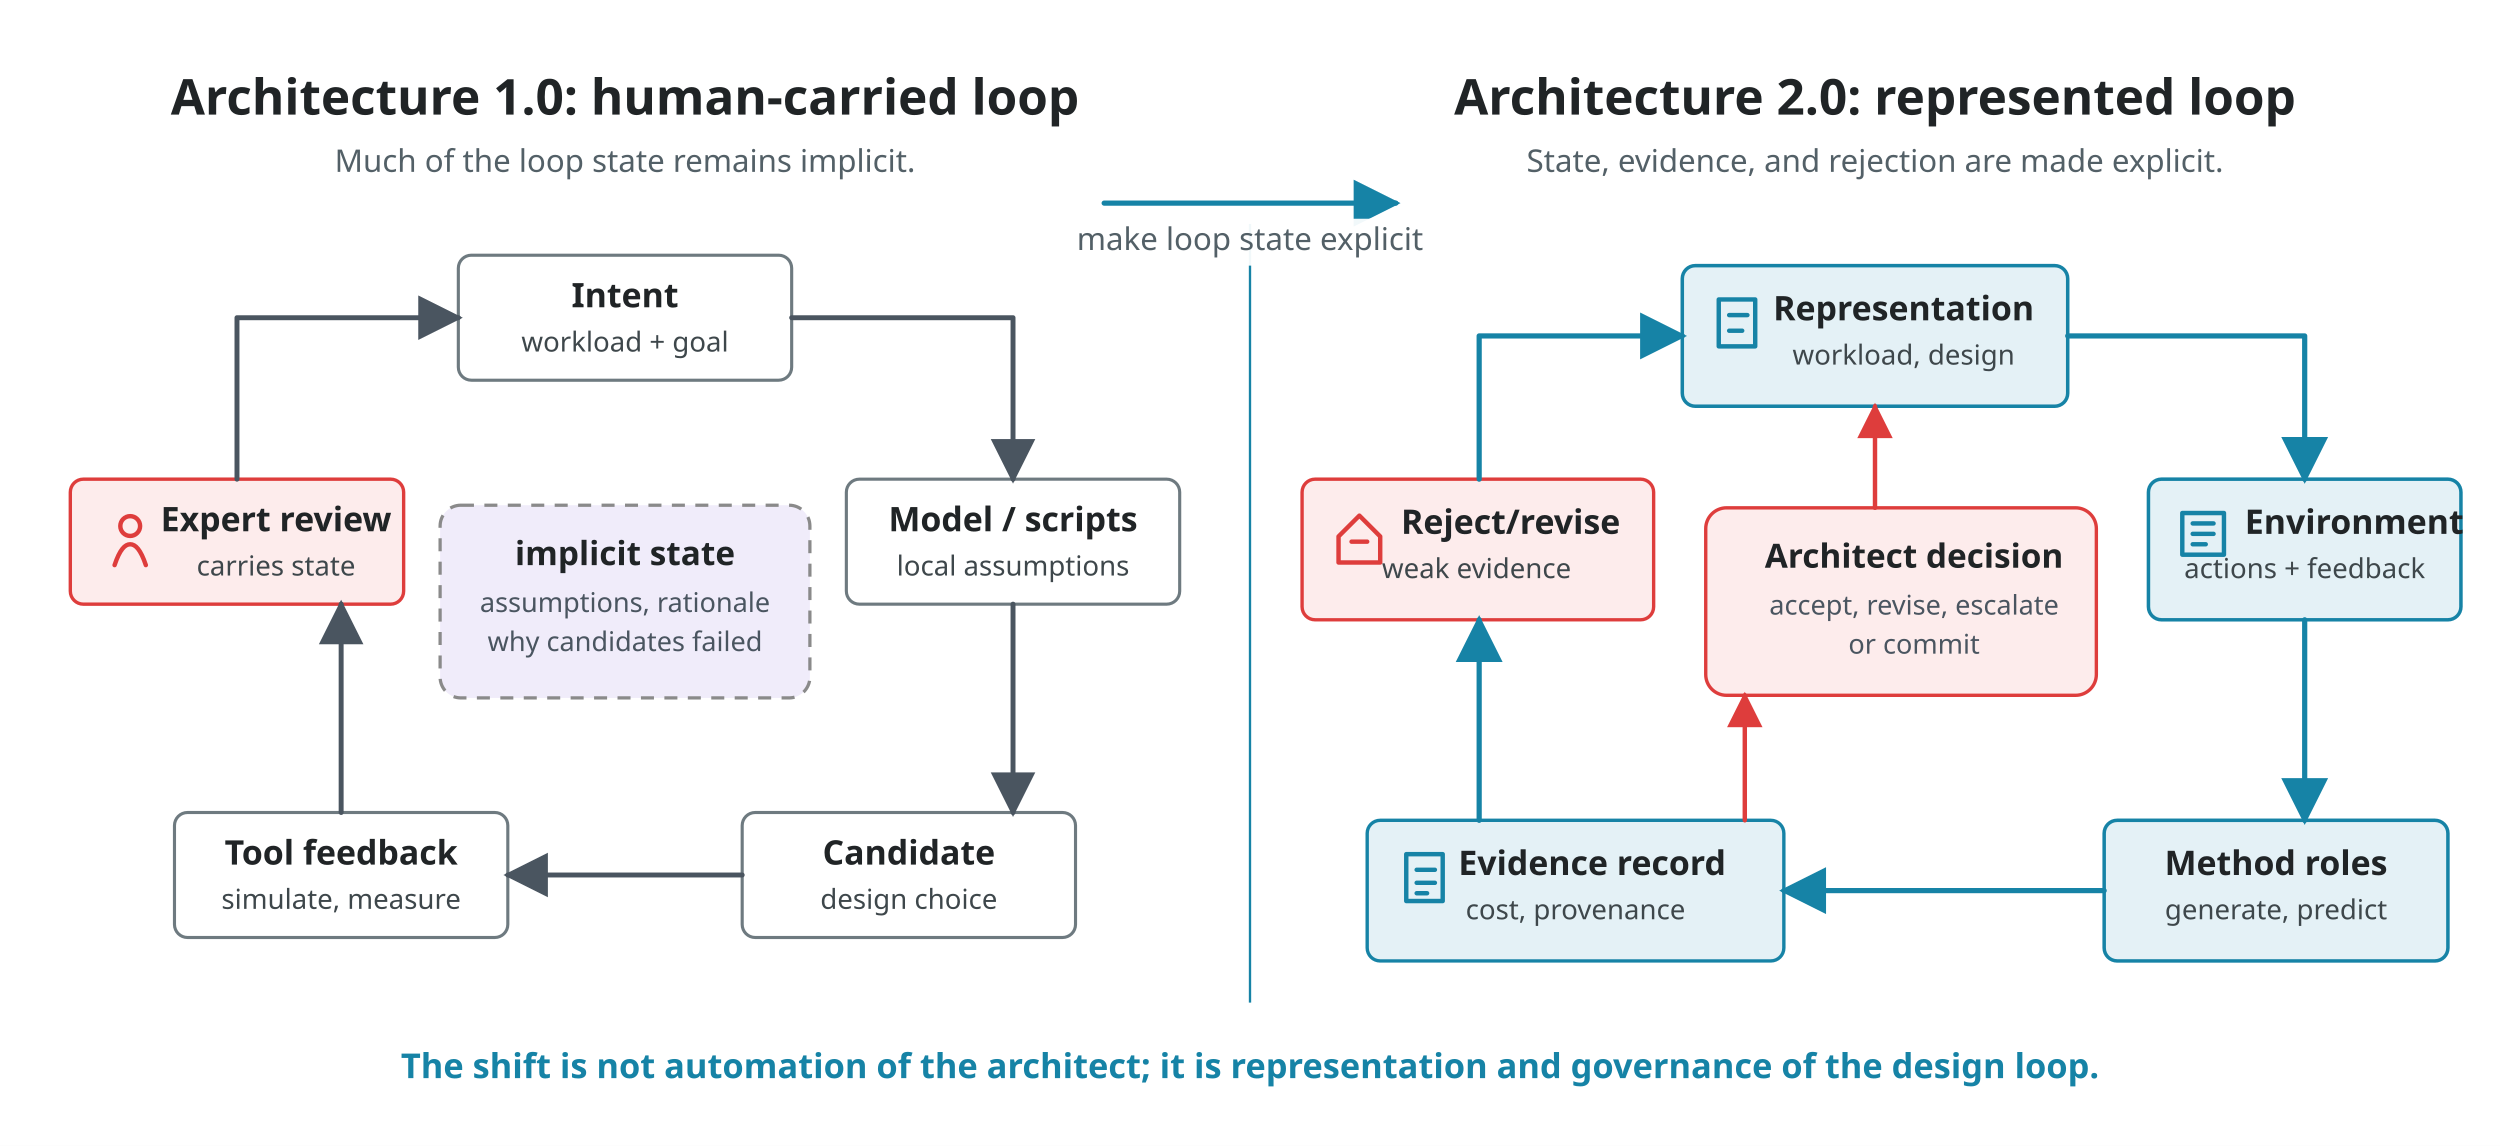
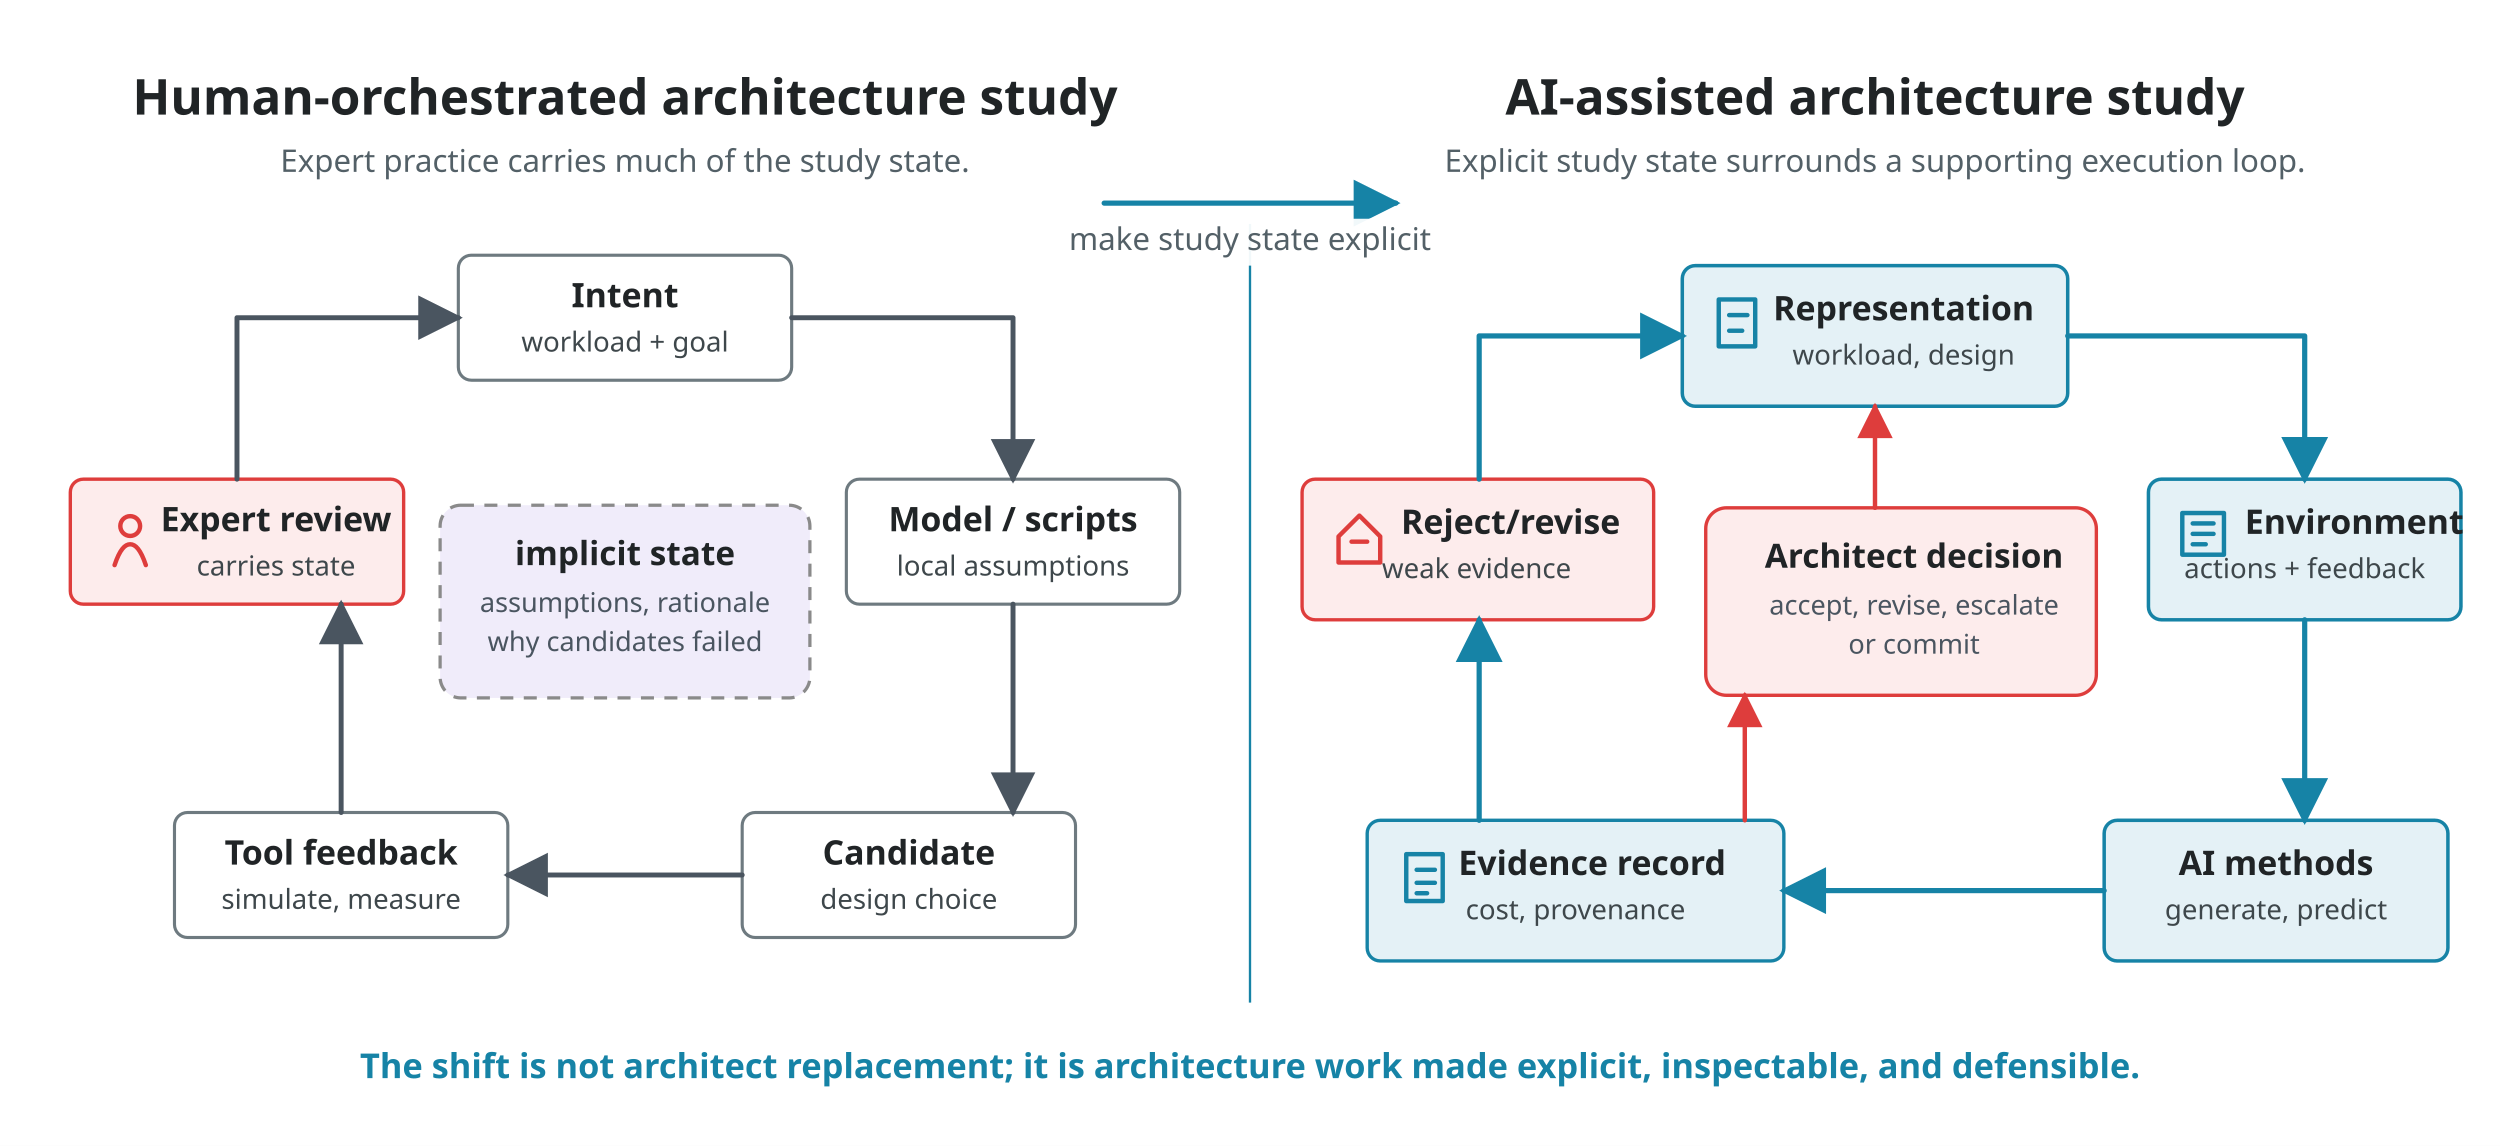
<svg xmlns="http://www.w3.org/2000/svg" viewBox="0 0 960 440" role="img">
  <defs>
    <marker id="arrow" viewBox="0 0 10 10" refX="9" refY="5" markerWidth="9" markerHeight="9" orient="auto">
      <path d="M 0 0 L 10 5 L 0 10 z" fill="#4A5560" />
    </marker>
    <marker id="arrow-blue" viewBox="0 0 10 10" refX="9" refY="5" markerWidth="9" markerHeight="9" orient="auto">
      <path d="M 0 0 L 10 5 L 0 10 z" fill="#1683A6" />
    </marker>
    <marker id="arrow-gov" viewBox="0 0 10 10" refX="9" refY="5" markerWidth="8" markerHeight="8" orient="auto">
      <path d="M 0 0 L 10 5 L 0 10 z" fill="#DE3D3C" />
    </marker>
    <style>
      .font { font-family: sans-serif; }
      .title { font-size: 19px; font-weight: 700; fill: #202426; }
      .subtitle { font-size: 12px; fill: #536067; }
      .node-label { font-size: 13px; font-weight: 700; fill: #202426; }
      .node-body { font-size: 10.6px; fill: #3E474B; }
      .center-label { font-size: 12.8px; font-weight: 700; fill: #202426; }
      .center-body { font-size: 10.4px; fill: #4A5560; }
      .takeaway { font-size: 13.2px; font-weight: 700; fill: #1683A6; }
      .label-bg { fill: #FFFFFF; opacity: 0.94; }
      .divider { stroke: #1683A6; stroke-width: 0.9; }
      .edge { stroke: #4A5560; stroke-width: 1.9; fill: none; stroke-linecap: round; stroke-linejoin: round; marker-end: url(#arrow); }
      .edge-blue { stroke: #1683A6; stroke-width: 2.0; fill: none; stroke-linecap: round; stroke-linejoin: round; marker-end: url(#arrow-blue); }
      .edge-gov { stroke: #DE3D3C; stroke-width: 1.7; fill: none; stroke-linecap: round; stroke-linejoin: round; marker-end: url(#arrow-gov); }
      .node { fill: #FFFFFF; stroke: #6E7A80; stroke-width: 1.2; }
      .state { fill: #E4F1F6; stroke: #1683A6; stroke-width: 1.35; }
      .evidence { fill: #E4F1F6; stroke: #1683A6; stroke-width: 1.3; }
      .human { fill: #FDECEC; stroke: #DE3D3C; stroke-width: 1.3; }
      .reject { fill: #FDECEC; stroke: #DE3D3C; stroke-width: 1.3; }
      .implicit { fill: #F0ECFA; stroke: #8A8A8A; stroke-width: 1.25; stroke-dasharray: 5 4; }
      .ghost-loop { stroke: #1683A6; stroke-width: 1.1; fill: none; stroke-dasharray: 4 5; }
      .glyph { fill: none; stroke: currentColor; stroke-width: 1.7; stroke-linecap: round; stroke-linejoin: round; }
      .glyph-human { color: #DE3D3C; }
      .glyph-state { color: #1683A6; }
      .glyph-evidence { color: #1683A6; }
      .glyph-reject { color: #DE3D3C; }
    </style>
  </defs>
  <rect width="960" height="440" fill="#FFFFFF" />
  <g class="font">
-     <text class="title" x="240" y="44" text-anchor="middle">Architecture 1.0: human-carried loop</text>
-     <text class="subtitle" x="240" y="66" text-anchor="middle">Much of the loop state remains implicit.</text>
-     <text class="title" x="720" y="44" text-anchor="middle">Architecture 2.0: represented loop</text>
-     <text class="subtitle" x="720" y="66" text-anchor="middle">State, evidence, and rejection are made explicit.</text>
+     <text class="title" x="240" y="44" text-anchor="middle">Human-orchestrated architecture study</text>
+     <text class="subtitle" x="240" y="66" text-anchor="middle">Expert practice carries much of the study state.</text>
+     <text class="title" x="720" y="44" text-anchor="middle">AI-assisted architecture study</text>
+     <text class="subtitle" x="720" y="66" text-anchor="middle">Explicit study state surrounds a supporting execution loop.</text>
    <line class="divider" x1="480" y1="86" x2="480" y2="385" />
    <rect class="node" x="176" y="98" width="128" height="48" rx="5" />
    <text class="node-label" x="240" y="118" text-anchor="middle">Intent</text>
    <text class="node-body" x="240" y="135" text-anchor="middle">workload + goal</text>
    <rect class="node" x="325" y="184" width="128" height="48" rx="5" />
    <text class="node-label" x="389" y="204" text-anchor="middle">Model / scripts</text>
    <text class="node-body" x="389" y="221" text-anchor="middle">local assumptions</text>
    <rect class="node" x="285" y="312" width="128" height="48" rx="5" />
    <text class="node-label" x="349" y="332" text-anchor="middle">Candidate</text>
    <text class="node-body" x="349" y="349" text-anchor="middle">design choice</text>
    <rect class="node" x="67" y="312" width="128" height="48" rx="5" />
    <text class="node-label" x="131" y="332" text-anchor="middle">Tool feedback</text>
    <text class="node-body" x="131" y="349" text-anchor="middle">simulate, measure</text>
    <rect class="human" x="27" y="184" width="128" height="48" rx="5" />
    <g class="glyph glyph-human" transform="translate(42 197)">
      <circle cx="8" cy="5" r="3.8" />
      <path d="M 2 20 C 4 14, 6 12, 8 12 C 10 12, 12 14, 14 20" />
    </g>
    <text class="node-label" x="106" y="204" text-anchor="middle">Expert review</text>
    <text class="node-body" x="106" y="221" text-anchor="middle">carries state</text>
    <rect class="implicit" x="169" y="194" width="142" height="74" rx="8" />
    <text class="center-label" x="240" y="217" text-anchor="middle">implicit state</text>
    <text class="center-body" x="240" y="235" text-anchor="middle">assumptions, rationale</text>
    <text class="center-body" x="240" y="250" text-anchor="middle">why candidates failed</text>
    <polyline class="edge" points="304,122 389,122 389,184" />
    <polyline class="edge" points="389,232 389,312" />
    <polyline class="edge" points="285,336 195,336" />
    <polyline class="edge" points="131,312 131,232" />
    <polyline class="edge" points="91,184 91,122 176,122" />
    <path class="edge-blue" d="M 424 78 L 536 78" />
    <path class="label-bg" d="M 390 84 H 570 V 102 H 390 Z" />
-     <text class="subtitle" x="480" y="96" text-anchor="middle">make loop state explicit</text>
+     <text class="subtitle" x="480" y="96" text-anchor="middle">make study state explicit</text>
    <rect class="state" x="646" y="102" width="148" height="54" rx="5" />
    <g class="glyph glyph-state" transform="translate(660 115)">
      <rect x="0" y="0" width="14" height="18" />
      <path d="M 4 6 L 11 6" />
      <path d="M 4 12 L 9 12" />
    </g>
    <text class="node-label" x="731" y="123" text-anchor="middle">Representation</text>
    <text class="node-body" x="731" y="140" text-anchor="middle">workload, design</text>
    <rect class="state" x="825" y="184" width="120" height="54" rx="5" />
    <g class="glyph glyph-state" transform="translate(838 197)">
      <rect x="0" y="0" width="16" height="16" />
      <path d="M 4 4 L 12 4" />
      <path d="M 4 8 L 12 8" />
      <path d="M 4 12 L 9 12" />
    </g>
    <text class="node-label" x="862" y="205" text-anchor="start">Environment</text>
    <text class="node-body" x="885" y="222" text-anchor="middle">actions + feedback</text>
    <rect class="state" x="808" y="315" width="132" height="54" rx="5" />
-     <text class="node-label" x="874" y="336" text-anchor="middle">Method roles</text>
+     <text class="node-label" x="874" y="336" text-anchor="middle">AI methods</text>
    <text class="node-body" x="874" y="353" text-anchor="middle">generate, predict</text>
    <rect class="evidence" x="525" y="315" width="160" height="54" rx="5" />
    <g class="glyph glyph-evidence" transform="translate(540 328)">
      <rect x="0" y="0" width="14" height="18" />
      <path d="M 4 6 L 11 6" />
      <path d="M 4 11 L 11 11" />
      <path d="M 4 15 L 8 15" />
    </g>
    <text class="node-label" x="560" y="336" text-anchor="start">Evidence record</text>
    <text class="node-body" x="605" y="353" text-anchor="middle">cost, provenance</text>
    <rect class="reject" x="500" y="184" width="135" height="54" rx="5" />
    <g class="glyph glyph-reject" transform="translate(514 198)">
      <path d="M 8 0 L 16 8 L 16 18 L 0 18 L 0 8 Z" />
      <path d="M 5 10 L 11 10" />
    </g>
    <text class="node-label" x="538" y="205" text-anchor="start">Reject/revise</text>
    <text class="node-body" x="567" y="222" text-anchor="middle">weak evidence</text>
    <rect class="human" x="655" y="195" width="150" height="72" rx="8" />
    <text class="center-label" x="735" y="218" text-anchor="middle">Architect decision</text>
    <text class="center-body" x="735" y="236" text-anchor="middle">accept, revise, escalate</text>
    <text class="center-body" x="735" y="251" text-anchor="middle">or commit</text>
    <polyline class="edge-blue" points="794,129 885,129 885,184" />
    <polyline class="edge-blue" points="885,238 885,315" />
    <polyline class="edge-blue" points="808,342 685,342" />
    <polyline class="edge-blue" points="568,315 568,238" />
    <polyline class="edge-blue" points="568,184 568,129 646,129" />
    <polyline class="edge-gov" points="670,315 670,267" />
    <polyline class="edge-gov" points="720,195 720,156" />
-     <text class="takeaway" x="480" y="414" text-anchor="middle">The shift is not automation of the architect; it is representation and governance of the design loop.</text>
+     <text class="takeaway" x="480" y="414" text-anchor="middle">The shift is not architect replacement; it is architecture work made explicit, inspectable, and defensible.</text>
  </g>
</svg>
